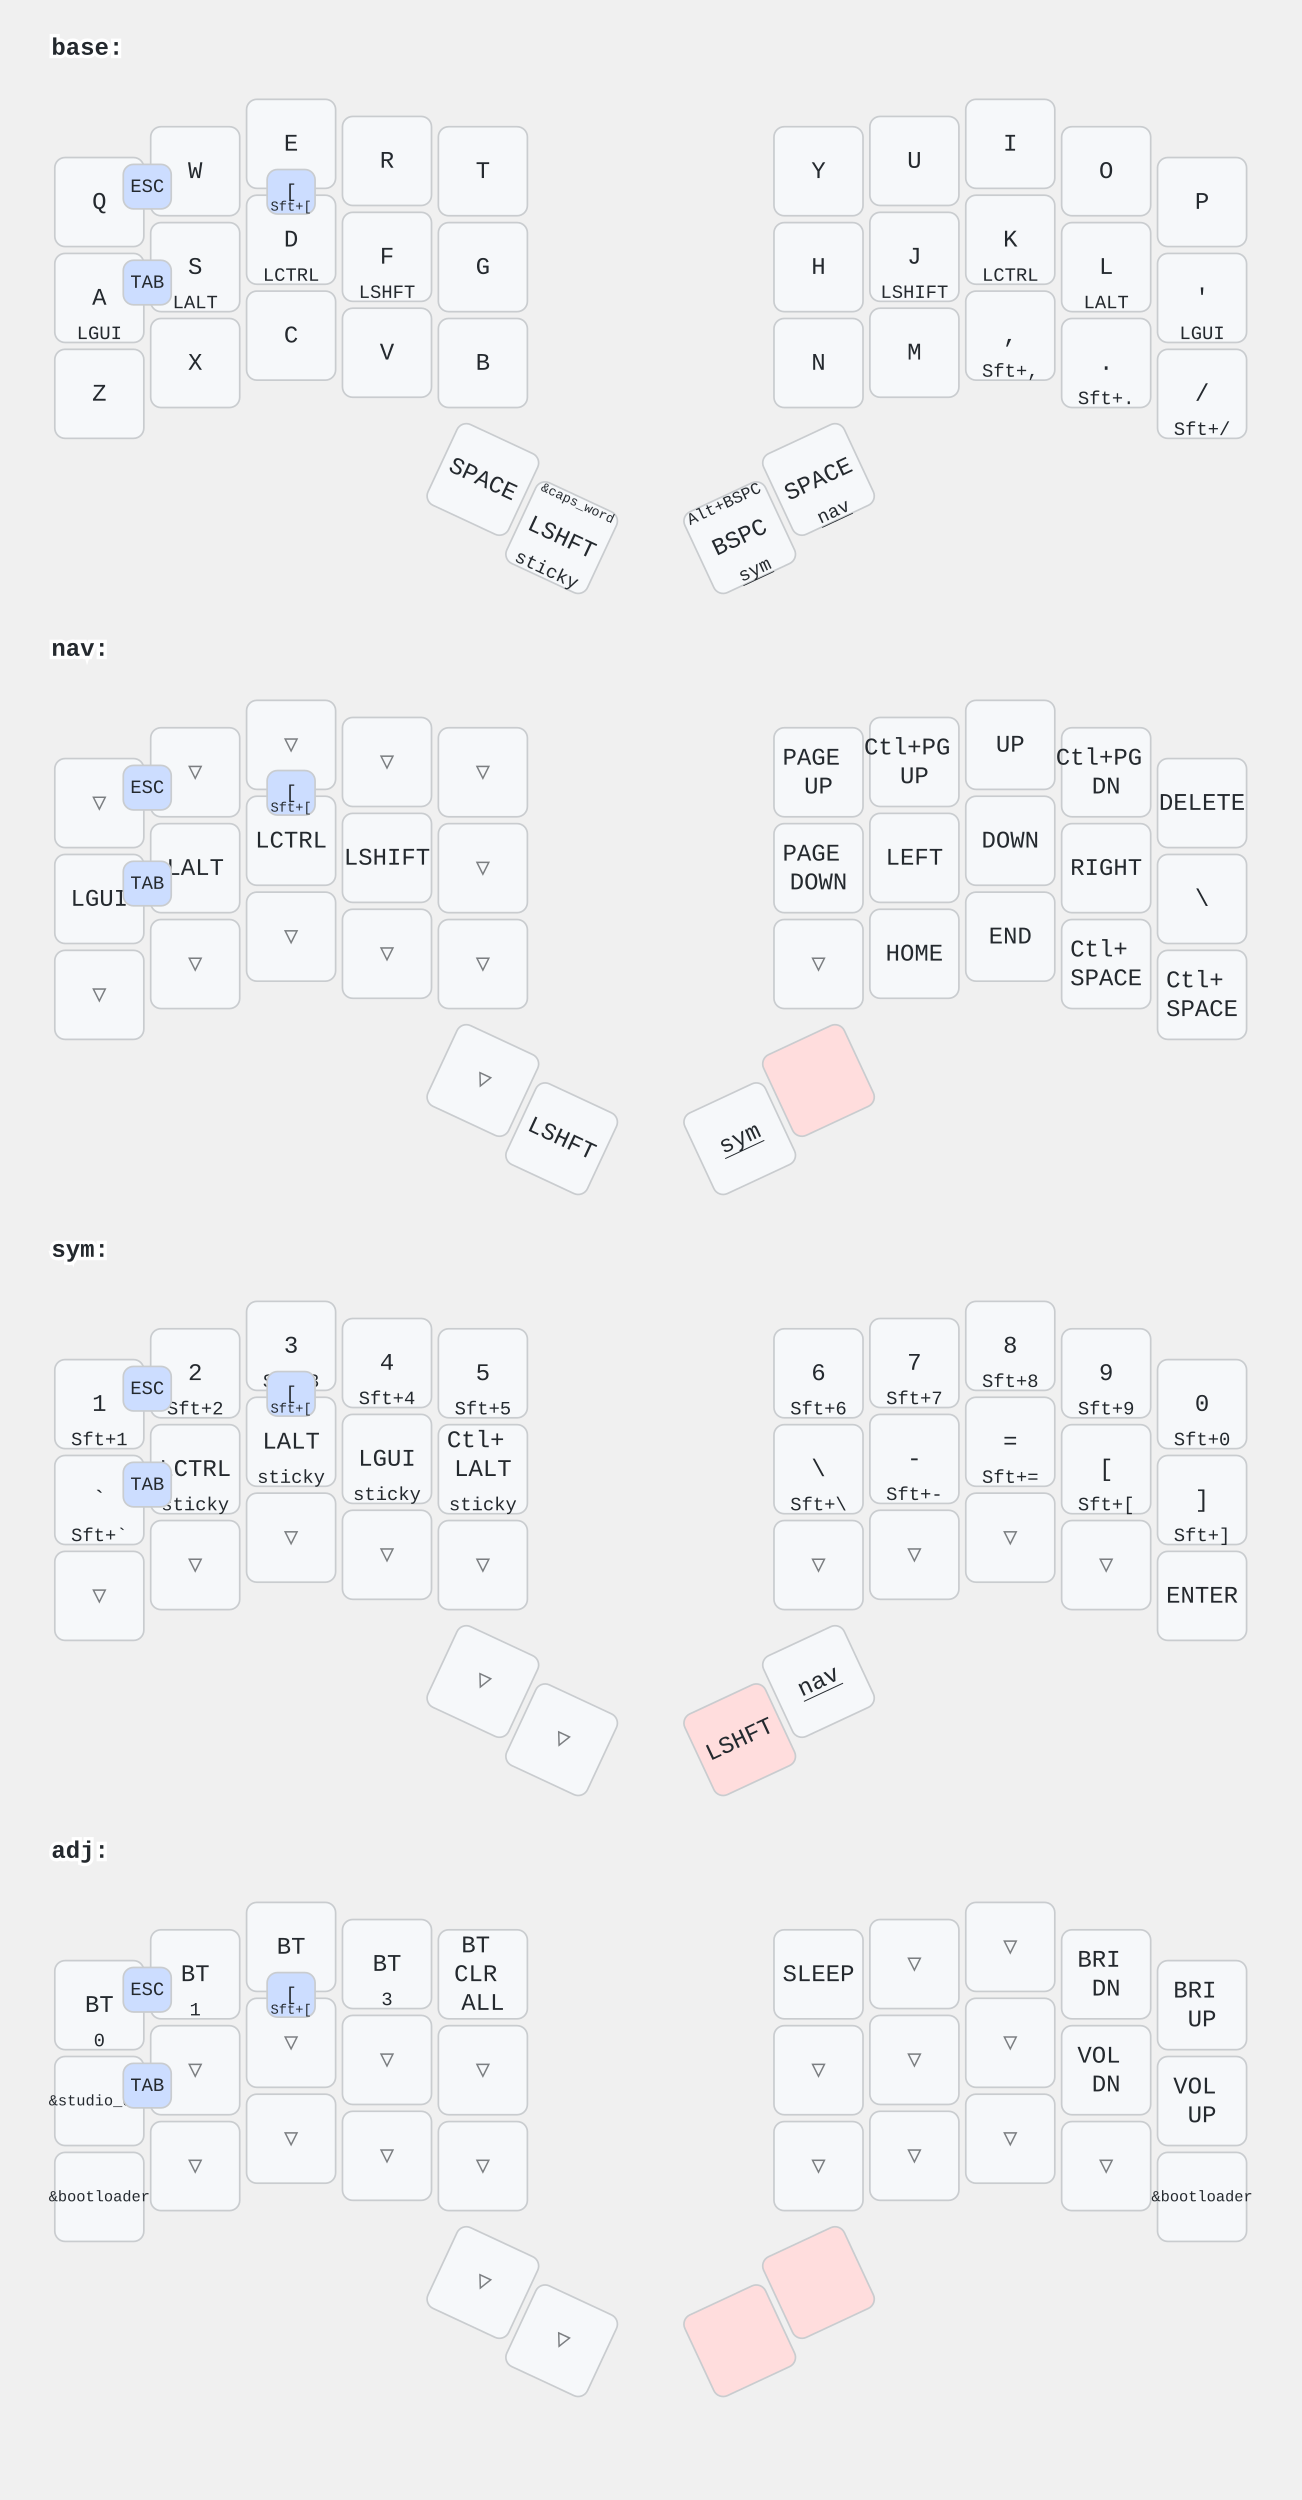
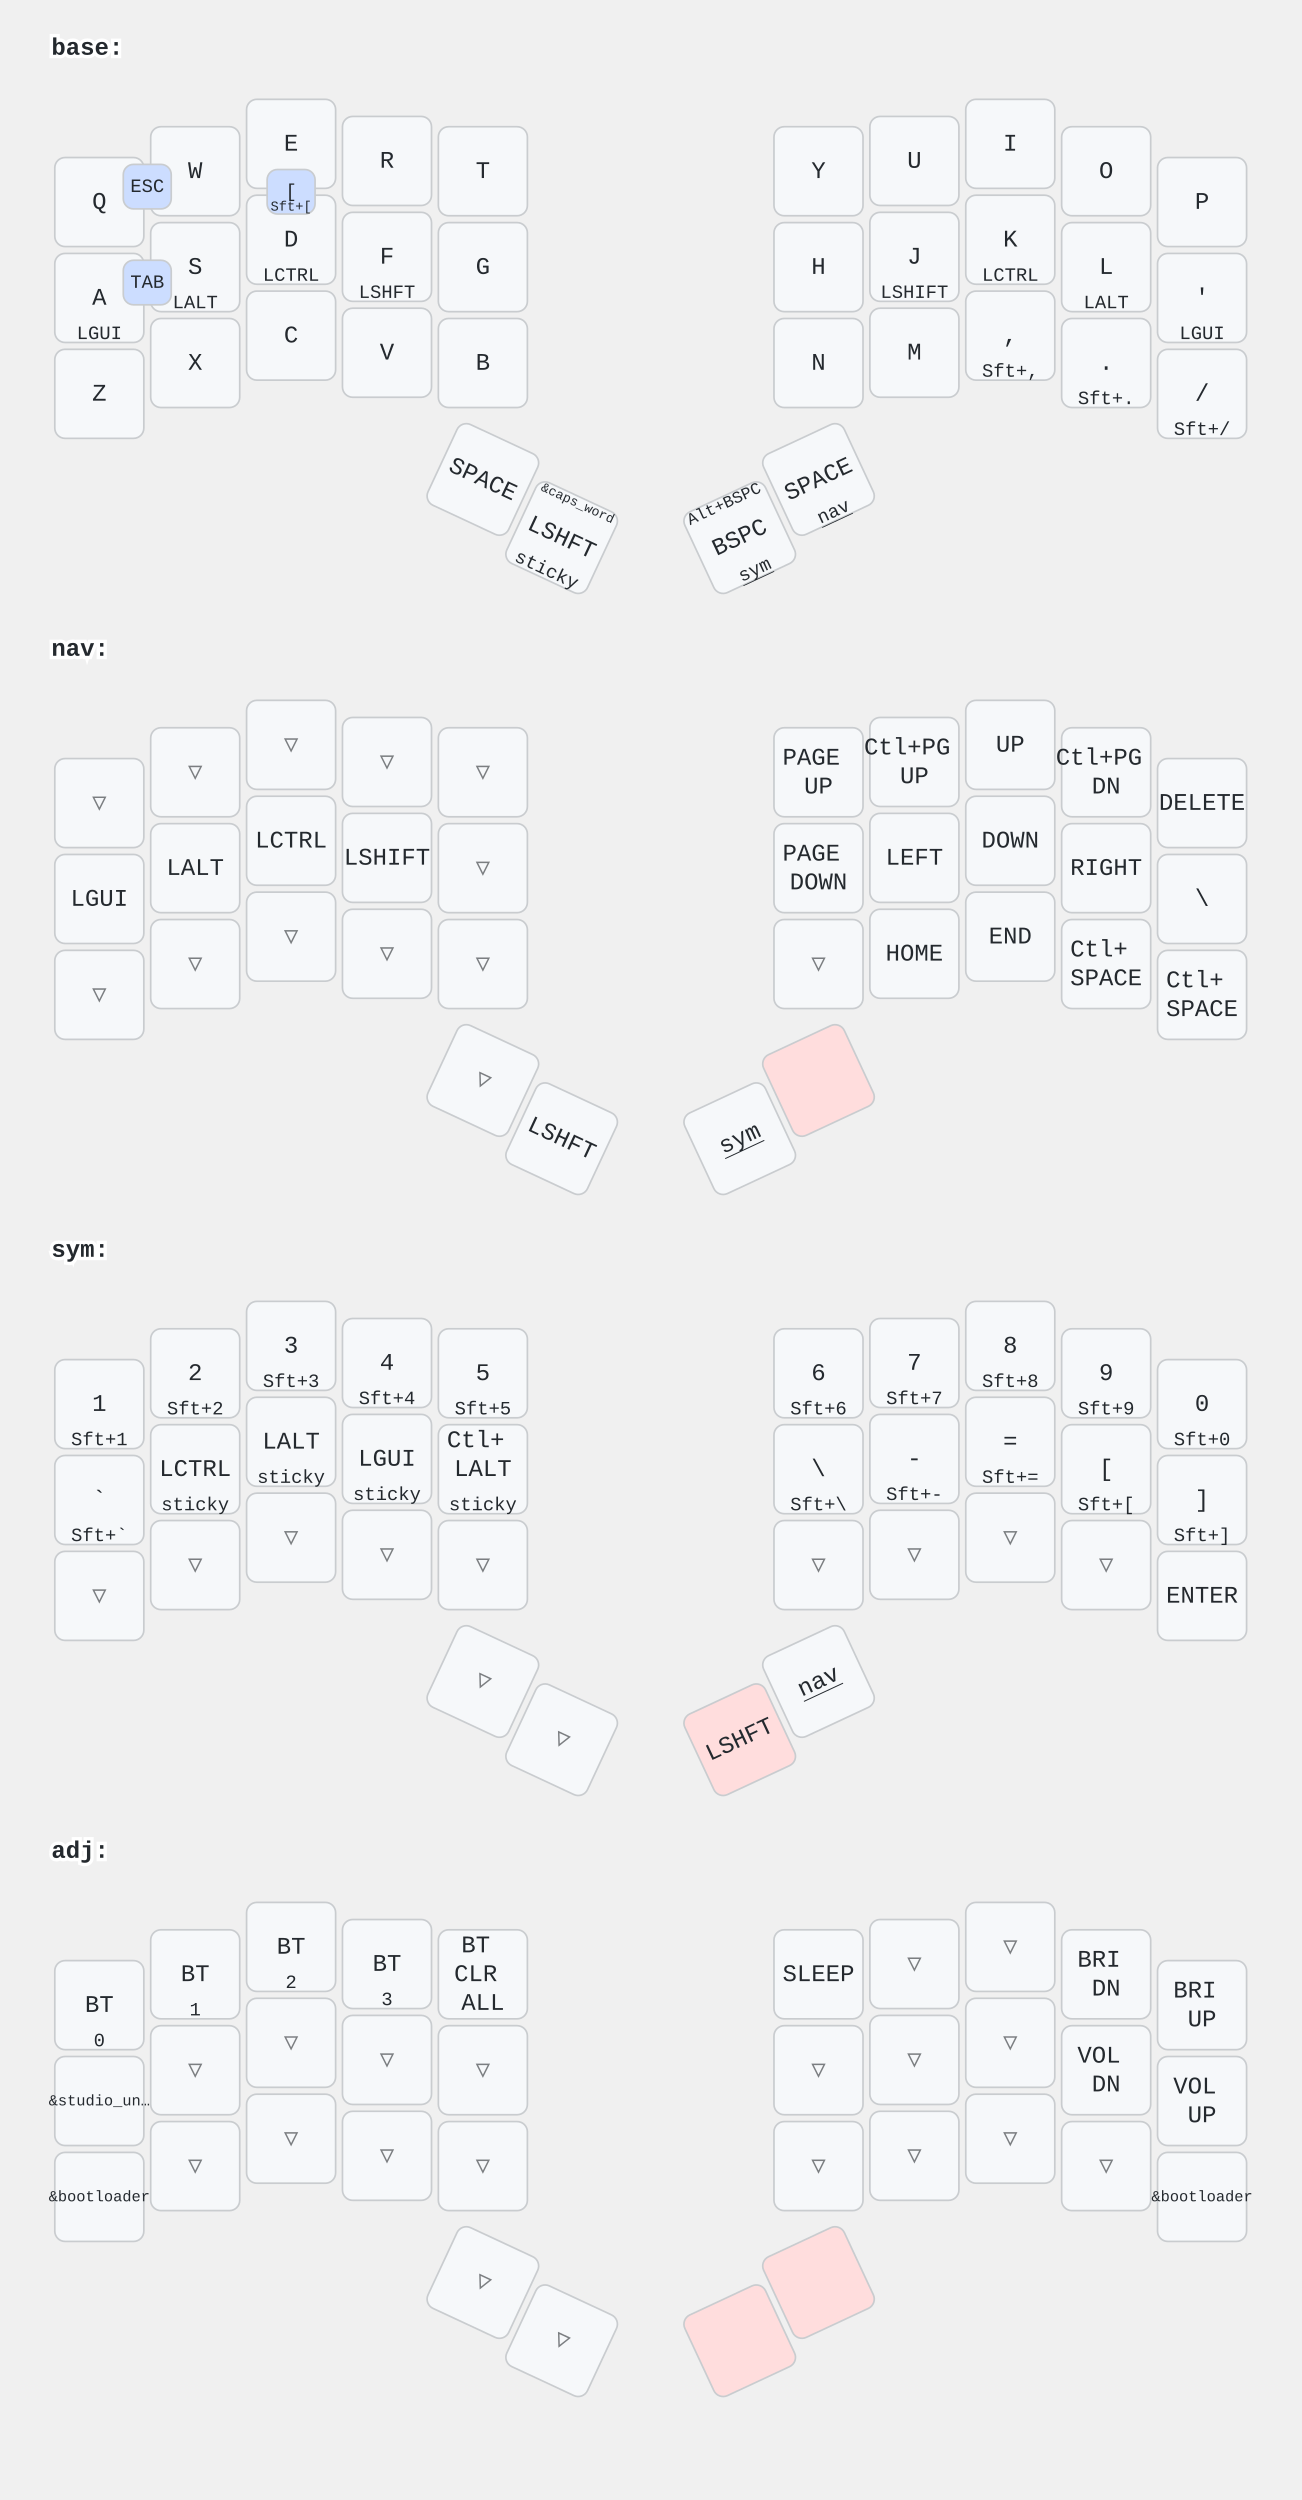
<svg xmlns="http://www.w3.org/2000/svg" width="760" height="1460" viewBox="0 0 760 1460" class="keymap">
  <style>/* inherit to force styles through use tags */
svg path {
    fill: inherit;
}

/* font and background color specifications */
svg.keymap {
    font-family: SFMono-Regular,Consolas,Liberation Mono,Menlo,monospace;
    font-size: 14px;
    font-kerning: normal;
    text-rendering: optimizeLegibility;
    fill: #24292e;
}

/* default key styling */
rect.key {
    fill: #f6f8fa;
}

rect.key, rect.combo {
    stroke: #c9cccf;
    stroke-width: 1;
}

/* default key side styling, only used is draw_key_sides is set */
rect.side {
    filter: brightness(90%);
}

/* color accent for combo boxes */
rect.combo, rect.combo-separate {
    fill: #cdf;
}

/* color accent for held keys */
rect.held, rect.combo.held {
    fill: #fdd;
}

/* color accent for ghost (optional) keys */
rect.ghost, rect.combo.ghost {
    stroke-dasharray: 4, 4;
    stroke-width: 2;
}

text {
    text-anchor: middle;
    dominant-baseline: middle;
}

/* styling for layer labels */
text.label {
    font-weight: bold;
    text-anchor: start;
    stroke: white;
    stroke-width: 4;
    paint-order: stroke;
}

/* styling for optional footer */
text.footer {
    text-anchor: end;
    dominant-baseline: auto;
    stroke: white;
    stroke-width: 4;
    paint-order: stroke;
}

/* styling for combo tap, and key non-tap label text */
text.combo, text.hold, text.shifted, text.left, text.right {
    font-size: 11px;
}

text.hold {
    text-anchor: middle;
    dominant-baseline: auto;
}

text.shifted {
    text-anchor: middle;
    dominant-baseline: hanging;
}

text.left {
    text-anchor: start;
}

text.right {
    text-anchor: end;
}

text.layer-activator {
    text-decoration: underline;
}

/* styling for hold/shifted label text in combo box */
text.combo.hold, text.combo.shifted, text.combo.left, text.combo.right {
    font-size: 8px;
}

/* lighter symbol for transparent keys */
text.trans {
    fill: #7b7e81;
}

/* styling for combo dendrons */
path.combo {
    stroke-width: 1;
    stroke: gray;
    fill: none;
}

/* Start Tabler Icons Cleanup */
/* cannot use height/width with glyphs */
.icon-tabler &gt; path {
    fill: inherit;
    stroke: inherit;
    stroke-width: 2;
}
/* hide tabler's default box */
.icon-tabler &gt; path[stroke="none"][fill="none"] {
    visibility: hidden;
}
/* End Tabler Icons Cleanup */
</style>
  <g transform="translate(30, 0)" class="layer-base">
    <text x="0" y="28" class="label" id="base">base:</text>
    <g transform="translate(0, 56)">
      <g transform="translate(28, 62)" class="key keypos-0">
        <rect rx="6" ry="6" x="-26" y="-26" width="52" height="52" class="key" />
        <text x="0" y="0" class="key tap">Q</text>
      </g>
      <g transform="translate(84, 44)" class="key keypos-1">
        <rect rx="6" ry="6" x="-26" y="-26" width="52" height="52" class="key" />
        <text x="0" y="0" class="key tap">W</text>
      </g>
      <g transform="translate(140, 28)" class="key keypos-2">
        <rect rx="6" ry="6" x="-26" y="-26" width="52" height="52" class="key" />
        <text x="0" y="0" class="key tap">E</text>
      </g>
      <g transform="translate(196, 38)" class="key keypos-3">
        <rect rx="6" ry="6" x="-26" y="-26" width="52" height="52" class="key" />
        <text x="0" y="0" class="key tap">R</text>
      </g>
      <g transform="translate(252, 44)" class="key keypos-4">
        <rect rx="6" ry="6" x="-26" y="-26" width="52" height="52" class="key" />
        <text x="0" y="0" class="key tap">T</text>
      </g>
      <g transform="translate(448, 44)" class="key keypos-5">
        <rect rx="6" ry="6" x="-26" y="-26" width="52" height="52" class="key" />
        <text x="0" y="0" class="key tap">Y</text>
      </g>
      <g transform="translate(504, 38)" class="key keypos-6">
        <rect rx="6" ry="6" x="-26" y="-26" width="52" height="52" class="key" />
        <text x="0" y="0" class="key tap">U</text>
      </g>
      <g transform="translate(560, 28)" class="key keypos-7">
        <rect rx="6" ry="6" x="-26" y="-26" width="52" height="52" class="key" />
        <text x="0" y="0" class="key tap">I</text>
      </g>
      <g transform="translate(616, 44)" class="key keypos-8">
        <rect rx="6" ry="6" x="-26" y="-26" width="52" height="52" class="key" />
        <text x="0" y="0" class="key tap">O</text>
      </g>
      <g transform="translate(672, 62)" class="key keypos-9">
        <rect rx="6" ry="6" x="-26" y="-26" width="52" height="52" class="key" />
        <text x="0" y="0" class="key tap">P</text>
      </g>
      <g transform="translate(28, 118)" class="key keypos-10">
        <rect rx="6" ry="6" x="-26" y="-26" width="52" height="52" class="key" />
        <text x="0" y="0" class="key tap">A</text>
        <text x="0" y="24" class="key hold">LGUI</text>
      </g>
      <g transform="translate(84, 100)" class="key keypos-11">
        <rect rx="6" ry="6" x="-26" y="-26" width="52" height="52" class="key" />
        <text x="0" y="0" class="key tap">S</text>
        <text x="0" y="24" class="key hold">LALT</text>
      </g>
      <g transform="translate(140, 84)" class="key keypos-12">
        <rect rx="6" ry="6" x="-26" y="-26" width="52" height="52" class="key" />
        <text x="0" y="0" class="key tap">D</text>
        <text x="0" y="24" class="key hold">LCTRL</text>
      </g>
      <g transform="translate(196, 94)" class="key keypos-13">
        <rect rx="6" ry="6" x="-26" y="-26" width="52" height="52" class="key" />
        <text x="0" y="0" class="key tap">F</text>
        <text x="0" y="24" class="key hold">LSHFT</text>
      </g>
      <g transform="translate(252, 100)" class="key keypos-14">
        <rect rx="6" ry="6" x="-26" y="-26" width="52" height="52" class="key" />
        <text x="0" y="0" class="key tap">G</text>
      </g>
      <g transform="translate(448, 100)" class="key keypos-15">
        <rect rx="6" ry="6" x="-26" y="-26" width="52" height="52" class="key" />
        <text x="0" y="0" class="key tap">H</text>
      </g>
      <g transform="translate(504, 94)" class="key keypos-16">
        <rect rx="6" ry="6" x="-26" y="-26" width="52" height="52" class="key" />
        <text x="0" y="0" class="key tap">J</text>
        <text x="0" y="24" class="key hold">LSHIFT</text>
      </g>
      <g transform="translate(560, 84)" class="key keypos-17">
        <rect rx="6" ry="6" x="-26" y="-26" width="52" height="52" class="key" />
        <text x="0" y="0" class="key tap">K</text>
        <text x="0" y="24" class="key hold">LCTRL</text>
      </g>
      <g transform="translate(616, 100)" class="key keypos-18">
        <rect rx="6" ry="6" x="-26" y="-26" width="52" height="52" class="key" />
        <text x="0" y="0" class="key tap">L</text>
        <text x="0" y="24" class="key hold">LALT</text>
      </g>
      <g transform="translate(672, 118)" class="key keypos-19">
        <rect rx="6" ry="6" x="-26" y="-26" width="52" height="52" class="key" />
        <text x="0" y="0" class="key tap">'</text>
        <text x="0" y="24" class="key hold">LGUI</text>
      </g>
      <g transform="translate(28, 174)" class="key keypos-20">
        <rect rx="6" ry="6" x="-26" y="-26" width="52" height="52" class="key" />
        <text x="0" y="0" class="key tap">Z</text>
      </g>
      <g transform="translate(84, 156)" class="key keypos-21">
        <rect rx="6" ry="6" x="-26" y="-26" width="52" height="52" class="key" />
        <text x="0" y="0" class="key tap">X</text>
      </g>
      <g transform="translate(140, 140)" class="key keypos-22">
        <rect rx="6" ry="6" x="-26" y="-26" width="52" height="52" class="key" />
        <text x="0" y="0" class="key tap">C</text>
      </g>
      <g transform="translate(196, 150)" class="key keypos-23">
        <rect rx="6" ry="6" x="-26" y="-26" width="52" height="52" class="key" />
        <text x="0" y="0" class="key tap">V</text>
      </g>
      <g transform="translate(252, 156)" class="key keypos-24">
        <rect rx="6" ry="6" x="-26" y="-26" width="52" height="52" class="key" />
        <text x="0" y="0" class="key tap">B</text>
      </g>
      <g transform="translate(448, 156)" class="key keypos-25">
        <rect rx="6" ry="6" x="-26" y="-26" width="52" height="52" class="key" />
        <text x="0" y="0" class="key tap">N</text>
      </g>
      <g transform="translate(504, 150)" class="key keypos-26">
        <rect rx="6" ry="6" x="-26" y="-26" width="52" height="52" class="key" />
        <text x="0" y="0" class="key tap">M</text>
      </g>
      <g transform="translate(560, 140)" class="key keypos-27">
        <rect rx="6" ry="6" x="-26" y="-26" width="52" height="52" class="key" />
        <text x="0" y="0" class="key tap">,</text>
        <text x="0" y="24" class="key hold">Sft+,</text>
      </g>
      <g transform="translate(616, 156)" class="key keypos-28">
        <rect rx="6" ry="6" x="-26" y="-26" width="52" height="52" class="key" />
        <text x="0" y="0" class="key tap">.</text>
        <text x="0" y="24" class="key hold">Sft+.</text>
      </g>
      <g transform="translate(672, 174)" class="key keypos-29">
        <rect rx="6" ry="6" x="-26" y="-26" width="52" height="52" class="key" />
        <text x="0" y="0" class="key tap">/</text>
        <text x="0" y="24" class="key hold">Sft+/</text>
      </g>
      <g transform="translate(252, 224) rotate(25.0)" class="key keypos-30">
        <rect rx="6" ry="6" x="-26" y="-26" width="52" height="52" class="key" />
        <text x="0" y="0" class="key tap">SPACE</text>
      </g>
      <g transform="translate(298, 258) rotate(25.0)" class="key keypos-31">
        <rect rx="6" ry="6" x="-26" y="-26" width="52" height="52" class="key" />
        <text x="0" y="0" class="key tap">LSHFT</text>
        <text x="0" y="24" class="key hold">sticky</text>
        <text x="0" y="-24" class="key shifted">
          <tspan style="font-size: 70%">&amp;caps_word</tspan>
        </text>
      </g>
      <g transform="translate(402, 258) rotate(-25.0)" class="key keypos-32">
        <rect rx="6" ry="6" x="-26" y="-26" width="52" height="52" class="key" />
        <text x="0" y="0" class="key tap">BSPC</text>
        <a href="#sym">
          <text x="0" y="24" class="key hold layer-activator">sym</text>
        </a>
        <text x="0" y="-24" class="key shifted">
          <tspan style="font-size: 88%">Alt+BSPC</tspan>
        </text>
      </g>
      <g transform="translate(448, 224) rotate(-25.0)" class="key keypos-33">
        <rect rx="6" ry="6" x="-26" y="-26" width="52" height="52" class="key" />
        <text x="0" y="0" class="key tap">SPACE</text>
        <a href="#nav">
          <text x="0" y="24" class="key hold layer-activator">nav</text>
        </a>
      </g>
      <g class="combo combopos-0">
        <rect rx="6" ry="6" x="42" y="40" width="28" height="26" class="combo" />
        <text x="56" y="53" class="combo tap">ESC</text>
      </g>
      <g class="combo combopos-1">
        <rect rx="6" ry="6" x="42" y="96" width="28" height="26" class="combo" />
        <text x="56" y="109" class="combo tap">TAB</text>
      </g>
      <g class="combo combopos-2">
        <rect rx="6" ry="6" x="126" y="43" width="28" height="26" class="combo" />
        <text x="140" y="56" class="combo tap">[</text>
        <text x="140" y="67" class="combo hold">Sft+[</text>
      </g>
    </g>
  </g>
  <g transform="translate(30, 351)" class="layer-nav">
    <text x="0" y="28" class="label" id="nav">nav:</text>
    <g transform="translate(0, 56)">
      <g transform="translate(28, 62)" class="key trans keypos-0">
        <rect rx="6" ry="6" x="-26" y="-26" width="52" height="52" class="key trans" />
        <text x="0" y="0" class="key trans tap">▽</text>
      </g>
      <g transform="translate(84, 44)" class="key trans keypos-1">
        <rect rx="6" ry="6" x="-26" y="-26" width="52" height="52" class="key trans" />
        <text x="0" y="0" class="key trans tap">▽</text>
      </g>
      <g transform="translate(140, 28)" class="key trans keypos-2">
        <rect rx="6" ry="6" x="-26" y="-26" width="52" height="52" class="key trans" />
        <text x="0" y="0" class="key trans tap">▽</text>
      </g>
      <g transform="translate(196, 38)" class="key trans keypos-3">
        <rect rx="6" ry="6" x="-26" y="-26" width="52" height="52" class="key trans" />
        <text x="0" y="0" class="key trans tap">▽</text>
      </g>
      <g transform="translate(252, 44)" class="key trans keypos-4">
        <rect rx="6" ry="6" x="-26" y="-26" width="52" height="52" class="key trans" />
        <text x="0" y="0" class="key trans tap">▽</text>
      </g>
      <g transform="translate(448, 44)" class="key keypos-5">
        <rect rx="6" ry="6" x="-26" y="-26" width="52" height="52" class="key" />
        <text x="0" y="0" class="key tap">
          <tspan x="0" dy="-0.6em">PAGE</tspan>
          <tspan x="0" dy="1.2em">UP</tspan>
        </text>
      </g>
      <g transform="translate(504, 38)" class="key keypos-6">
        <rect rx="6" ry="6" x="-26" y="-26" width="52" height="52" class="key" />
        <text x="0" y="0" class="key tap">
          <tspan x="0" dy="-0.6em">Ctl+PG</tspan>
          <tspan x="0" dy="1.2em">UP</tspan>
        </text>
      </g>
      <g transform="translate(560, 28)" class="key keypos-7">
        <rect rx="6" ry="6" x="-26" y="-26" width="52" height="52" class="key" />
        <text x="0" y="0" class="key tap">UP</text>
      </g>
      <g transform="translate(616, 44)" class="key keypos-8">
        <rect rx="6" ry="6" x="-26" y="-26" width="52" height="52" class="key" />
        <text x="0" y="0" class="key tap">
          <tspan x="0" dy="-0.6em">Ctl+PG</tspan>
          <tspan x="0" dy="1.2em">DN</tspan>
        </text>
      </g>
      <g transform="translate(672, 62)" class="key keypos-9">
        <rect rx="6" ry="6" x="-26" y="-26" width="52" height="52" class="key" />
        <text x="0" y="0" class="key tap">DELETE</text>
      </g>
      <g transform="translate(28, 118)" class="key keypos-10">
        <rect rx="6" ry="6" x="-26" y="-26" width="52" height="52" class="key" />
        <text x="0" y="0" class="key tap">LGUI</text>
      </g>
      <g transform="translate(84, 100)" class="key keypos-11">
        <rect rx="6" ry="6" x="-26" y="-26" width="52" height="52" class="key" />
        <text x="0" y="0" class="key tap">LALT</text>
      </g>
      <g transform="translate(140, 84)" class="key keypos-12">
        <rect rx="6" ry="6" x="-26" y="-26" width="52" height="52" class="key" />
        <text x="0" y="0" class="key tap">LCTRL</text>
      </g>
      <g transform="translate(196, 94)" class="key keypos-13">
        <rect rx="6" ry="6" x="-26" y="-26" width="52" height="52" class="key" />
        <text x="0" y="0" class="key tap">LSHIFT</text>
      </g>
      <g transform="translate(252, 100)" class="key trans keypos-14">
        <rect rx="6" ry="6" x="-26" y="-26" width="52" height="52" class="key trans" />
        <text x="0" y="0" class="key trans tap">▽</text>
      </g>
      <g transform="translate(448, 100)" class="key keypos-15">
        <rect rx="6" ry="6" x="-26" y="-26" width="52" height="52" class="key" />
        <text x="0" y="0" class="key tap">
          <tspan x="0" dy="-0.6em">PAGE</tspan>
          <tspan x="0" dy="1.2em">DOWN</tspan>
        </text>
      </g>
      <g transform="translate(504, 94)" class="key keypos-16">
        <rect rx="6" ry="6" x="-26" y="-26" width="52" height="52" class="key" />
        <text x="0" y="0" class="key tap">LEFT</text>
      </g>
      <g transform="translate(560, 84)" class="key keypos-17">
        <rect rx="6" ry="6" x="-26" y="-26" width="52" height="52" class="key" />
        <text x="0" y="0" class="key tap">DOWN</text>
      </g>
      <g transform="translate(616, 100)" class="key keypos-18">
        <rect rx="6" ry="6" x="-26" y="-26" width="52" height="52" class="key" />
        <text x="0" y="0" class="key tap">RIGHT</text>
      </g>
      <g transform="translate(672, 118)" class="key keypos-19">
        <rect rx="6" ry="6" x="-26" y="-26" width="52" height="52" class="key" />
        <text x="0" y="0" class="key tap">\</text>
      </g>
      <g transform="translate(28, 174)" class="key trans keypos-20">
        <rect rx="6" ry="6" x="-26" y="-26" width="52" height="52" class="key trans" />
        <text x="0" y="0" class="key trans tap">▽</text>
      </g>
      <g transform="translate(84, 156)" class="key trans keypos-21">
        <rect rx="6" ry="6" x="-26" y="-26" width="52" height="52" class="key trans" />
        <text x="0" y="0" class="key trans tap">▽</text>
      </g>
      <g transform="translate(140, 140)" class="key trans keypos-22">
        <rect rx="6" ry="6" x="-26" y="-26" width="52" height="52" class="key trans" />
        <text x="0" y="0" class="key trans tap">▽</text>
      </g>
      <g transform="translate(196, 150)" class="key trans keypos-23">
        <rect rx="6" ry="6" x="-26" y="-26" width="52" height="52" class="key trans" />
        <text x="0" y="0" class="key trans tap">▽</text>
      </g>
      <g transform="translate(252, 156)" class="key trans keypos-24">
        <rect rx="6" ry="6" x="-26" y="-26" width="52" height="52" class="key trans" />
        <text x="0" y="0" class="key trans tap">▽</text>
      </g>
      <g transform="translate(448, 156)" class="key trans keypos-25">
        <rect rx="6" ry="6" x="-26" y="-26" width="52" height="52" class="key trans" />
        <text x="0" y="0" class="key trans tap">▽</text>
      </g>
      <g transform="translate(504, 150)" class="key keypos-26">
        <rect rx="6" ry="6" x="-26" y="-26" width="52" height="52" class="key" />
        <text x="0" y="0" class="key tap">HOME</text>
      </g>
      <g transform="translate(560, 140)" class="key keypos-27">
        <rect rx="6" ry="6" x="-26" y="-26" width="52" height="52" class="key" />
        <text x="0" y="0" class="key tap">END</text>
      </g>
      <g transform="translate(616, 156)" class="key keypos-28">
        <rect rx="6" ry="6" x="-26" y="-26" width="52" height="52" class="key" />
        <text x="0" y="0" class="key tap">
          <tspan x="0" dy="-0.6em">Ctl+</tspan>
          <tspan x="0" dy="1.2em">SPACE</tspan>
        </text>
      </g>
      <g transform="translate(672, 174)" class="key keypos-29">
        <rect rx="6" ry="6" x="-26" y="-26" width="52" height="52" class="key" />
        <text x="0" y="0" class="key tap">
          <tspan x="0" dy="-0.6em">Ctl+</tspan>
          <tspan x="0" dy="1.2em">SPACE</tspan>
        </text>
      </g>
      <g transform="translate(252, 224) rotate(25.0)" class="key trans keypos-30">
        <rect rx="6" ry="6" x="-26" y="-26" width="52" height="52" class="key trans" />
        <text x="0" y="0" class="key trans tap">▽</text>
      </g>
      <g transform="translate(298, 258) rotate(25.0)" class="key keypos-31">
        <rect rx="6" ry="6" x="-26" y="-26" width="52" height="52" class="key" />
        <text x="0" y="0" class="key tap">LSHFT</text>
      </g>
      <g transform="translate(402, 258) rotate(-25.0)" class="key keypos-32">
        <rect rx="6" ry="6" x="-26" y="-26" width="52" height="52" class="key" />
        <a href="#sym">
          <text x="0" y="0" class="key tap layer-activator">sym</text>
        </a>
      </g>
      <g transform="translate(448, 224) rotate(-25.0)" class="key held keypos-33">
        <rect rx="6" ry="6" x="-26" y="-26" width="52" height="52" class="key held" />
      </g>
-       <g class="combo combopos-0">
-         <rect rx="6" ry="6" x="42" y="40" width="28" height="26" class="combo" />
-         <text x="56" y="53" class="combo tap">ESC</text>
-       </g>
-       <g class="combo combopos-1">
-         <rect rx="6" ry="6" x="42" y="96" width="28" height="26" class="combo" />
-         <text x="56" y="109" class="combo tap">TAB</text>
-       </g>
-       <g class="combo combopos-2">
-         <rect rx="6" ry="6" x="126" y="43" width="28" height="26" class="combo" />
-         <text x="140" y="56" class="combo tap">[</text>
-         <text x="140" y="67" class="combo hold">Sft+[</text>
-       </g>
    </g>
  </g>
  <g transform="translate(30, 702)" class="layer-sym">
    <text x="0" y="28" class="label" id="sym">sym:</text>
    <g transform="translate(0, 56)">
      <g transform="translate(28, 62)" class="key keypos-0">
        <rect rx="6" ry="6" x="-26" y="-26" width="52" height="52" class="key" />
        <text x="0" y="0" class="key tap">1</text>
        <text x="0" y="24" class="key hold">Sft+1</text>
      </g>
      <g transform="translate(84, 44)" class="key keypos-1">
        <rect rx="6" ry="6" x="-26" y="-26" width="52" height="52" class="key" />
        <text x="0" y="0" class="key tap">2</text>
        <text x="0" y="24" class="key hold">Sft+2</text>
      </g>
      <g transform="translate(140, 28)" class="key keypos-2">
        <rect rx="6" ry="6" x="-26" y="-26" width="52" height="52" class="key" />
        <text x="0" y="0" class="key tap">3</text>
        <text x="0" y="24" class="key hold">Sft+3</text>
      </g>
      <g transform="translate(196, 38)" class="key keypos-3">
        <rect rx="6" ry="6" x="-26" y="-26" width="52" height="52" class="key" />
        <text x="0" y="0" class="key tap">4</text>
        <text x="0" y="24" class="key hold">Sft+4</text>
      </g>
      <g transform="translate(252, 44)" class="key keypos-4">
        <rect rx="6" ry="6" x="-26" y="-26" width="52" height="52" class="key" />
        <text x="0" y="0" class="key tap">5</text>
        <text x="0" y="24" class="key hold">Sft+5</text>
      </g>
      <g transform="translate(448, 44)" class="key keypos-5">
        <rect rx="6" ry="6" x="-26" y="-26" width="52" height="52" class="key" />
        <text x="0" y="0" class="key tap">6</text>
        <text x="0" y="24" class="key hold">Sft+6</text>
      </g>
      <g transform="translate(504, 38)" class="key keypos-6">
        <rect rx="6" ry="6" x="-26" y="-26" width="52" height="52" class="key" />
        <text x="0" y="0" class="key tap">7</text>
        <text x="0" y="24" class="key hold">Sft+7</text>
      </g>
      <g transform="translate(560, 28)" class="key keypos-7">
        <rect rx="6" ry="6" x="-26" y="-26" width="52" height="52" class="key" />
        <text x="0" y="0" class="key tap">8</text>
        <text x="0" y="24" class="key hold">Sft+8</text>
      </g>
      <g transform="translate(616, 44)" class="key keypos-8">
        <rect rx="6" ry="6" x="-26" y="-26" width="52" height="52" class="key" />
        <text x="0" y="0" class="key tap">9</text>
        <text x="0" y="24" class="key hold">Sft+9</text>
      </g>
      <g transform="translate(672, 62)" class="key keypos-9">
        <rect rx="6" ry="6" x="-26" y="-26" width="52" height="52" class="key" />
        <text x="0" y="0" class="key tap">0</text>
        <text x="0" y="24" class="key hold">Sft+0</text>
      </g>
      <g transform="translate(28, 118)" class="key keypos-10">
        <rect rx="6" ry="6" x="-26" y="-26" width="52" height="52" class="key" />
        <text x="0" y="0" class="key tap">`</text>
        <text x="0" y="24" class="key hold">Sft+`</text>
      </g>
      <g transform="translate(84, 100)" class="key keypos-11">
        <rect rx="6" ry="6" x="-26" y="-26" width="52" height="52" class="key" />
        <text x="0" y="0" class="key tap">LCTRL</text>
        <text x="0" y="24" class="key hold">sticky</text>
      </g>
      <g transform="translate(140, 84)" class="key keypos-12">
        <rect rx="6" ry="6" x="-26" y="-26" width="52" height="52" class="key" />
        <text x="0" y="0" class="key tap">LALT</text>
        <text x="0" y="24" class="key hold">sticky</text>
      </g>
      <g transform="translate(196, 94)" class="key keypos-13">
        <rect rx="6" ry="6" x="-26" y="-26" width="52" height="52" class="key" />
        <text x="0" y="0" class="key tap">LGUI</text>
        <text x="0" y="24" class="key hold">sticky</text>
      </g>
      <g transform="translate(252, 100)" class="key keypos-14">
        <rect rx="6" ry="6" x="-26" y="-26" width="52" height="52" class="key" />
        <text x="0" y="0" class="key tap">
          <tspan x="0" dy="-1.2em">Ctl+</tspan>
          <tspan x="0" dy="1.2em">LALT</tspan>
        </text>
        <text x="0" y="24" class="key hold">sticky</text>
      </g>
      <g transform="translate(448, 100)" class="key keypos-15">
        <rect rx="6" ry="6" x="-26" y="-26" width="52" height="52" class="key" />
        <text x="0" y="0" class="key tap">\</text>
        <text x="0" y="24" class="key hold">Sft+\</text>
      </g>
      <g transform="translate(504, 94)" class="key keypos-16">
        <rect rx="6" ry="6" x="-26" y="-26" width="52" height="52" class="key" />
        <text x="0" y="0" class="key tap">-</text>
        <text x="0" y="24" class="key hold">Sft+-</text>
      </g>
      <g transform="translate(560, 84)" class="key keypos-17">
        <rect rx="6" ry="6" x="-26" y="-26" width="52" height="52" class="key" />
        <text x="0" y="0" class="key tap">=</text>
        <text x="0" y="24" class="key hold">Sft+=</text>
      </g>
      <g transform="translate(616, 100)" class="key keypos-18">
        <rect rx="6" ry="6" x="-26" y="-26" width="52" height="52" class="key" />
        <text x="0" y="0" class="key tap">[</text>
        <text x="0" y="24" class="key hold">Sft+[</text>
      </g>
      <g transform="translate(672, 118)" class="key keypos-19">
        <rect rx="6" ry="6" x="-26" y="-26" width="52" height="52" class="key" />
        <text x="0" y="0" class="key tap">]</text>
        <text x="0" y="24" class="key hold">Sft+]</text>
      </g>
      <g transform="translate(28, 174)" class="key trans keypos-20">
        <rect rx="6" ry="6" x="-26" y="-26" width="52" height="52" class="key trans" />
        <text x="0" y="0" class="key trans tap">▽</text>
      </g>
      <g transform="translate(84, 156)" class="key trans keypos-21">
        <rect rx="6" ry="6" x="-26" y="-26" width="52" height="52" class="key trans" />
        <text x="0" y="0" class="key trans tap">▽</text>
      </g>
      <g transform="translate(140, 140)" class="key trans keypos-22">
        <rect rx="6" ry="6" x="-26" y="-26" width="52" height="52" class="key trans" />
        <text x="0" y="0" class="key trans tap">▽</text>
      </g>
      <g transform="translate(196, 150)" class="key trans keypos-23">
        <rect rx="6" ry="6" x="-26" y="-26" width="52" height="52" class="key trans" />
        <text x="0" y="0" class="key trans tap">▽</text>
      </g>
      <g transform="translate(252, 156)" class="key trans keypos-24">
        <rect rx="6" ry="6" x="-26" y="-26" width="52" height="52" class="key trans" />
        <text x="0" y="0" class="key trans tap">▽</text>
      </g>
      <g transform="translate(448, 156)" class="key trans keypos-25">
        <rect rx="6" ry="6" x="-26" y="-26" width="52" height="52" class="key trans" />
        <text x="0" y="0" class="key trans tap">▽</text>
      </g>
      <g transform="translate(504, 150)" class="key trans keypos-26">
        <rect rx="6" ry="6" x="-26" y="-26" width="52" height="52" class="key trans" />
        <text x="0" y="0" class="key trans tap">▽</text>
      </g>
      <g transform="translate(560, 140)" class="key trans keypos-27">
        <rect rx="6" ry="6" x="-26" y="-26" width="52" height="52" class="key trans" />
        <text x="0" y="0" class="key trans tap">▽</text>
      </g>
      <g transform="translate(616, 156)" class="key trans keypos-28">
        <rect rx="6" ry="6" x="-26" y="-26" width="52" height="52" class="key trans" />
        <text x="0" y="0" class="key trans tap">▽</text>
      </g>
      <g transform="translate(672, 174)" class="key keypos-29">
        <rect rx="6" ry="6" x="-26" y="-26" width="52" height="52" class="key" />
        <text x="0" y="0" class="key tap">ENTER</text>
      </g>
      <g transform="translate(252, 224) rotate(25.0)" class="key trans keypos-30">
        <rect rx="6" ry="6" x="-26" y="-26" width="52" height="52" class="key trans" />
        <text x="0" y="0" class="key trans tap">▽</text>
      </g>
      <g transform="translate(298, 258) rotate(25.0)" class="key trans keypos-31">
        <rect rx="6" ry="6" x="-26" y="-26" width="52" height="52" class="key trans" />
        <text x="0" y="0" class="key trans tap">▽</text>
      </g>
      <g transform="translate(402, 258) rotate(-25.0)" class="key held keypos-32">
        <rect rx="6" ry="6" x="-26" y="-26" width="52" height="52" class="key held" />
        <text x="0" y="0" class="key held tap">LSHFT</text>
      </g>
      <g transform="translate(448, 224) rotate(-25.0)" class="key keypos-33">
        <rect rx="6" ry="6" x="-26" y="-26" width="52" height="52" class="key" />
        <a href="#nav">
          <text x="0" y="0" class="key tap layer-activator">nav</text>
        </a>
      </g>
-       <g class="combo combopos-0">
-         <rect rx="6" ry="6" x="42" y="40" width="28" height="26" class="combo" />
-         <text x="56" y="53" class="combo tap">ESC</text>
-       </g>
-       <g class="combo combopos-1">
-         <rect rx="6" ry="6" x="42" y="96" width="28" height="26" class="combo" />
-         <text x="56" y="109" class="combo tap">TAB</text>
-       </g>
-       <g class="combo combopos-2">
-         <rect rx="6" ry="6" x="126" y="43" width="28" height="26" class="combo" />
-         <text x="140" y="56" class="combo tap">[</text>
-         <text x="140" y="67" class="combo hold">Sft+[</text>
-       </g>
    </g>
  </g>
  <g transform="translate(30, 1053)" class="layer-adj">
    <text x="0" y="28" class="label" id="adj">adj:</text>
    <g transform="translate(0, 56)">
      <g transform="translate(28, 62)" class="key keypos-0">
        <rect rx="6" ry="6" x="-26" y="-26" width="52" height="52" class="key" />
        <text x="0" y="0" class="key tap">BT</text>
        <text x="0" y="24" class="key hold">0</text>
      </g>
      <g transform="translate(84, 44)" class="key keypos-1">
        <rect rx="6" ry="6" x="-26" y="-26" width="52" height="52" class="key" />
        <text x="0" y="0" class="key tap">BT</text>
        <text x="0" y="24" class="key hold">1</text>
      </g>
      <g transform="translate(140, 28)" class="key keypos-2">
        <rect rx="6" ry="6" x="-26" y="-26" width="52" height="52" class="key" />
        <text x="0" y="0" class="key tap">BT</text>
        <text x="0" y="24" class="key hold">2</text>
      </g>
      <g transform="translate(196, 38)" class="key keypos-3">
        <rect rx="6" ry="6" x="-26" y="-26" width="52" height="52" class="key" />
        <text x="0" y="0" class="key tap">BT</text>
        <text x="0" y="24" class="key hold">3</text>
      </g>
      <g transform="translate(252, 44)" class="key keypos-4">
        <rect rx="6" ry="6" x="-26" y="-26" width="52" height="52" class="key" />
        <text x="0" y="0" class="key tap">
          <tspan x="0" dy="-1.2em">BT</tspan>
          <tspan x="0" dy="1.2em">CLR</tspan>
          <tspan x="0" dy="1.2em">ALL</tspan>
        </text>
      </g>
      <g transform="translate(448, 44)" class="key keypos-5">
        <rect rx="6" ry="6" x="-26" y="-26" width="52" height="52" class="key" />
        <text x="0" y="0" class="key tap">SLEEP</text>
      </g>
      <g transform="translate(504, 38)" class="key trans keypos-6">
        <rect rx="6" ry="6" x="-26" y="-26" width="52" height="52" class="key trans" />
        <text x="0" y="0" class="key trans tap">▽</text>
      </g>
      <g transform="translate(560, 28)" class="key trans keypos-7">
        <rect rx="6" ry="6" x="-26" y="-26" width="52" height="52" class="key trans" />
        <text x="0" y="0" class="key trans tap">▽</text>
      </g>
      <g transform="translate(616, 44)" class="key keypos-8">
        <rect rx="6" ry="6" x="-26" y="-26" width="52" height="52" class="key" />
        <text x="0" y="0" class="key tap">
          <tspan x="0" dy="-0.6em">BRI</tspan>
          <tspan x="0" dy="1.2em">DN</tspan>
        </text>
      </g>
      <g transform="translate(672, 62)" class="key keypos-9">
        <rect rx="6" ry="6" x="-26" y="-26" width="52" height="52" class="key" />
        <text x="0" y="0" class="key tap">
          <tspan x="0" dy="-0.6em">BRI</tspan>
          <tspan x="0" dy="1.2em">UP</tspan>
        </text>
      </g>
      <g transform="translate(28, 118)" class="key keypos-10">
        <rect rx="6" ry="6" x="-26" y="-26" width="52" height="52" class="key" />
        <text x="0" y="0" class="key tap">
          <tspan style="font-size: 64%">&amp;studio_un…</tspan>
        </text>
      </g>
      <g transform="translate(84, 100)" class="key trans keypos-11">
        <rect rx="6" ry="6" x="-26" y="-26" width="52" height="52" class="key trans" />
        <text x="0" y="0" class="key trans tap">▽</text>
      </g>
      <g transform="translate(140, 84)" class="key trans keypos-12">
        <rect rx="6" ry="6" x="-26" y="-26" width="52" height="52" class="key trans" />
        <text x="0" y="0" class="key trans tap">▽</text>
      </g>
      <g transform="translate(196, 94)" class="key trans keypos-13">
        <rect rx="6" ry="6" x="-26" y="-26" width="52" height="52" class="key trans" />
        <text x="0" y="0" class="key trans tap">▽</text>
      </g>
      <g transform="translate(252, 100)" class="key trans keypos-14">
        <rect rx="6" ry="6" x="-26" y="-26" width="52" height="52" class="key trans" />
        <text x="0" y="0" class="key trans tap">▽</text>
      </g>
      <g transform="translate(448, 100)" class="key trans keypos-15">
        <rect rx="6" ry="6" x="-26" y="-26" width="52" height="52" class="key trans" />
        <text x="0" y="0" class="key trans tap">▽</text>
      </g>
      <g transform="translate(504, 94)" class="key trans keypos-16">
        <rect rx="6" ry="6" x="-26" y="-26" width="52" height="52" class="key trans" />
        <text x="0" y="0" class="key trans tap">▽</text>
      </g>
      <g transform="translate(560, 84)" class="key trans keypos-17">
        <rect rx="6" ry="6" x="-26" y="-26" width="52" height="52" class="key trans" />
        <text x="0" y="0" class="key trans tap">▽</text>
      </g>
      <g transform="translate(616, 100)" class="key keypos-18">
        <rect rx="6" ry="6" x="-26" y="-26" width="52" height="52" class="key" />
        <text x="0" y="0" class="key tap">
          <tspan x="0" dy="-0.6em">VOL</tspan>
          <tspan x="0" dy="1.2em">DN</tspan>
        </text>
      </g>
      <g transform="translate(672, 118)" class="key keypos-19">
        <rect rx="6" ry="6" x="-26" y="-26" width="52" height="52" class="key" />
        <text x="0" y="0" class="key tap">
          <tspan x="0" dy="-0.6em">VOL</tspan>
          <tspan x="0" dy="1.2em">UP</tspan>
        </text>
      </g>
      <g transform="translate(28, 174)" class="key keypos-20">
        <rect rx="6" ry="6" x="-26" y="-26" width="52" height="52" class="key" />
        <text x="0" y="0" class="key tap">
          <tspan style="font-size: 64%">&amp;bootloader</tspan>
        </text>
      </g>
      <g transform="translate(84, 156)" class="key trans keypos-21">
        <rect rx="6" ry="6" x="-26" y="-26" width="52" height="52" class="key trans" />
        <text x="0" y="0" class="key trans tap">▽</text>
      </g>
      <g transform="translate(140, 140)" class="key trans keypos-22">
        <rect rx="6" ry="6" x="-26" y="-26" width="52" height="52" class="key trans" />
        <text x="0" y="0" class="key trans tap">▽</text>
      </g>
      <g transform="translate(196, 150)" class="key trans keypos-23">
        <rect rx="6" ry="6" x="-26" y="-26" width="52" height="52" class="key trans" />
        <text x="0" y="0" class="key trans tap">▽</text>
      </g>
      <g transform="translate(252, 156)" class="key trans keypos-24">
        <rect rx="6" ry="6" x="-26" y="-26" width="52" height="52" class="key trans" />
        <text x="0" y="0" class="key trans tap">▽</text>
      </g>
      <g transform="translate(448, 156)" class="key trans keypos-25">
        <rect rx="6" ry="6" x="-26" y="-26" width="52" height="52" class="key trans" />
        <text x="0" y="0" class="key trans tap">▽</text>
      </g>
      <g transform="translate(504, 150)" class="key trans keypos-26">
        <rect rx="6" ry="6" x="-26" y="-26" width="52" height="52" class="key trans" />
        <text x="0" y="0" class="key trans tap">▽</text>
      </g>
      <g transform="translate(560, 140)" class="key trans keypos-27">
        <rect rx="6" ry="6" x="-26" y="-26" width="52" height="52" class="key trans" />
        <text x="0" y="0" class="key trans tap">▽</text>
      </g>
      <g transform="translate(616, 156)" class="key trans keypos-28">
        <rect rx="6" ry="6" x="-26" y="-26" width="52" height="52" class="key trans" />
        <text x="0" y="0" class="key trans tap">▽</text>
      </g>
      <g transform="translate(672, 174)" class="key keypos-29">
        <rect rx="6" ry="6" x="-26" y="-26" width="52" height="52" class="key" />
        <text x="0" y="0" class="key tap">
          <tspan style="font-size: 64%">&amp;bootloader</tspan>
        </text>
      </g>
      <g transform="translate(252, 224) rotate(25.0)" class="key trans keypos-30">
        <rect rx="6" ry="6" x="-26" y="-26" width="52" height="52" class="key trans" />
        <text x="0" y="0" class="key trans tap">▽</text>
      </g>
      <g transform="translate(298, 258) rotate(25.0)" class="key trans keypos-31">
        <rect rx="6" ry="6" x="-26" y="-26" width="52" height="52" class="key trans" />
        <text x="0" y="0" class="key trans tap">▽</text>
      </g>
      <g transform="translate(402, 258) rotate(-25.0)" class="key held keypos-32">
        <rect rx="6" ry="6" x="-26" y="-26" width="52" height="52" class="key held" />
      </g>
      <g transform="translate(448, 224) rotate(-25.0)" class="key held keypos-33">
        <rect rx="6" ry="6" x="-26" y="-26" width="52" height="52" class="key held" />
      </g>
-       <g class="combo combopos-0">
-         <rect rx="6" ry="6" x="42" y="40" width="28" height="26" class="combo" />
-         <text x="56" y="53" class="combo tap">ESC</text>
-       </g>
-       <g class="combo combopos-1">
-         <rect rx="6" ry="6" x="42" y="96" width="28" height="26" class="combo" />
-         <text x="56" y="109" class="combo tap">TAB</text>
-       </g>
-       <g class="combo combopos-2">
-         <rect rx="6" ry="6" x="126" y="43" width="28" height="26" class="combo" />
-         <text x="140" y="56" class="combo tap">[</text>
-         <text x="140" y="67" class="combo hold">Sft+[</text>
-       </g>
    </g>
  </g>
</svg>
